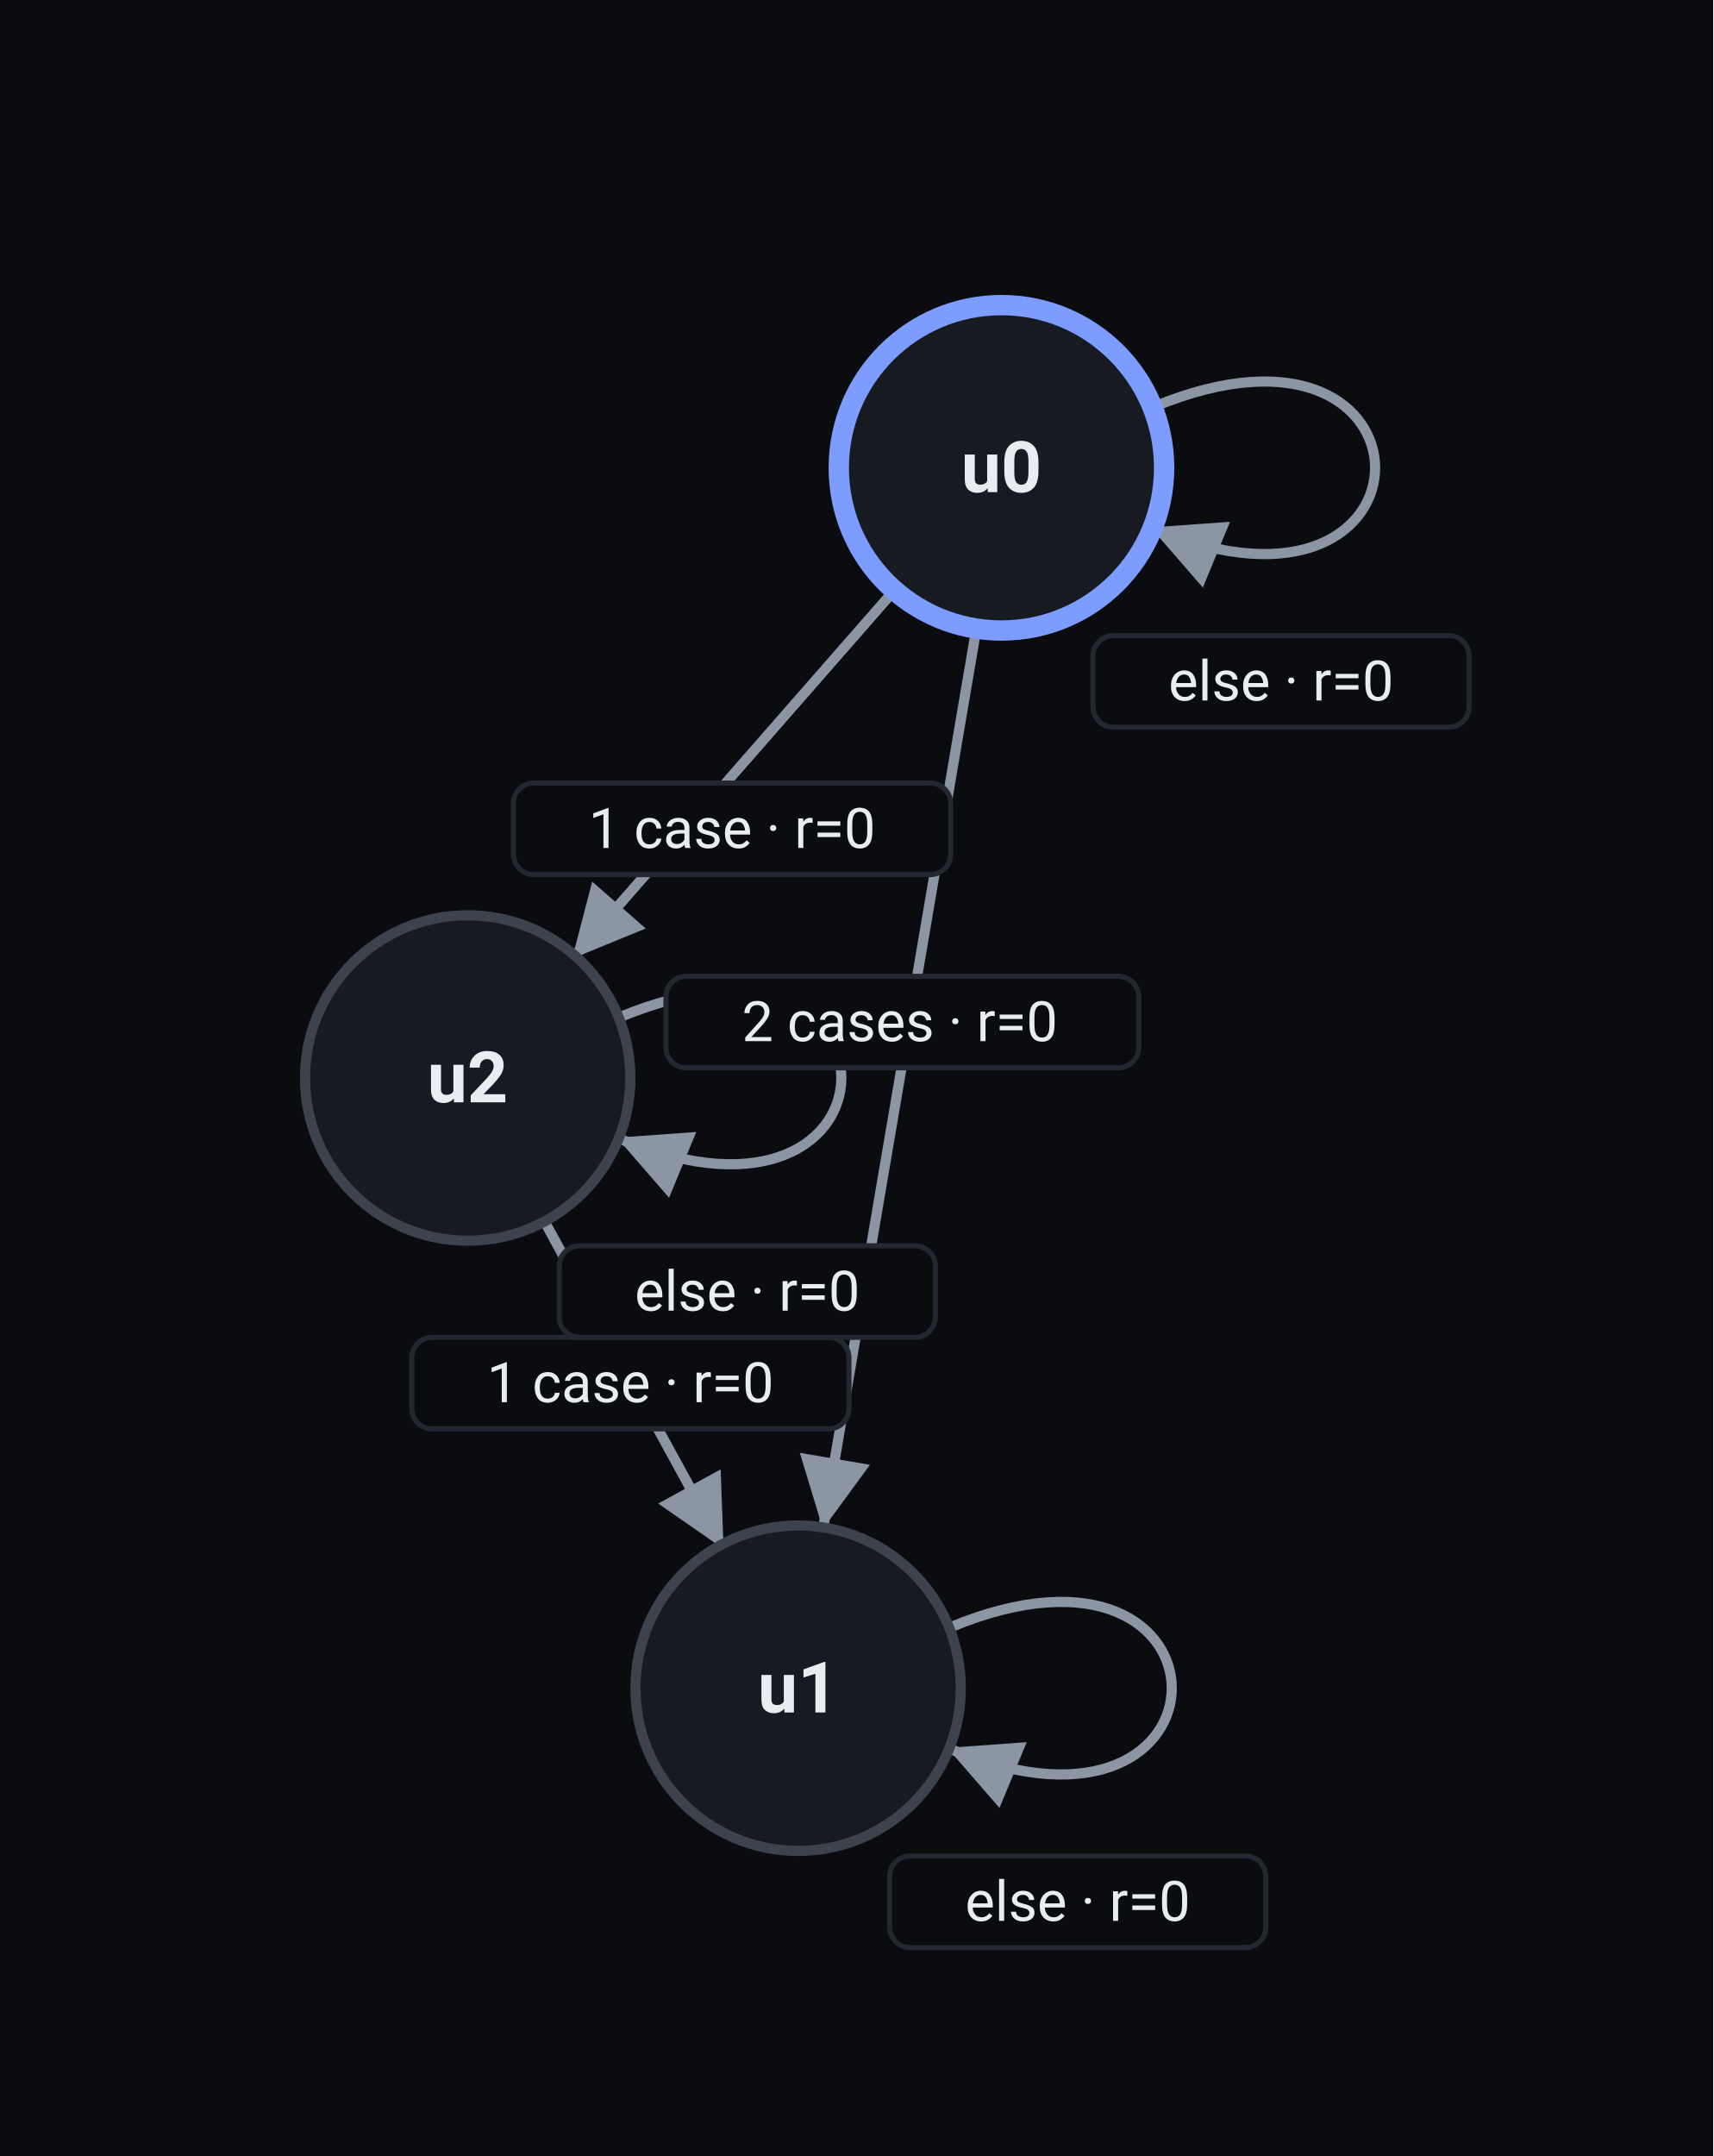
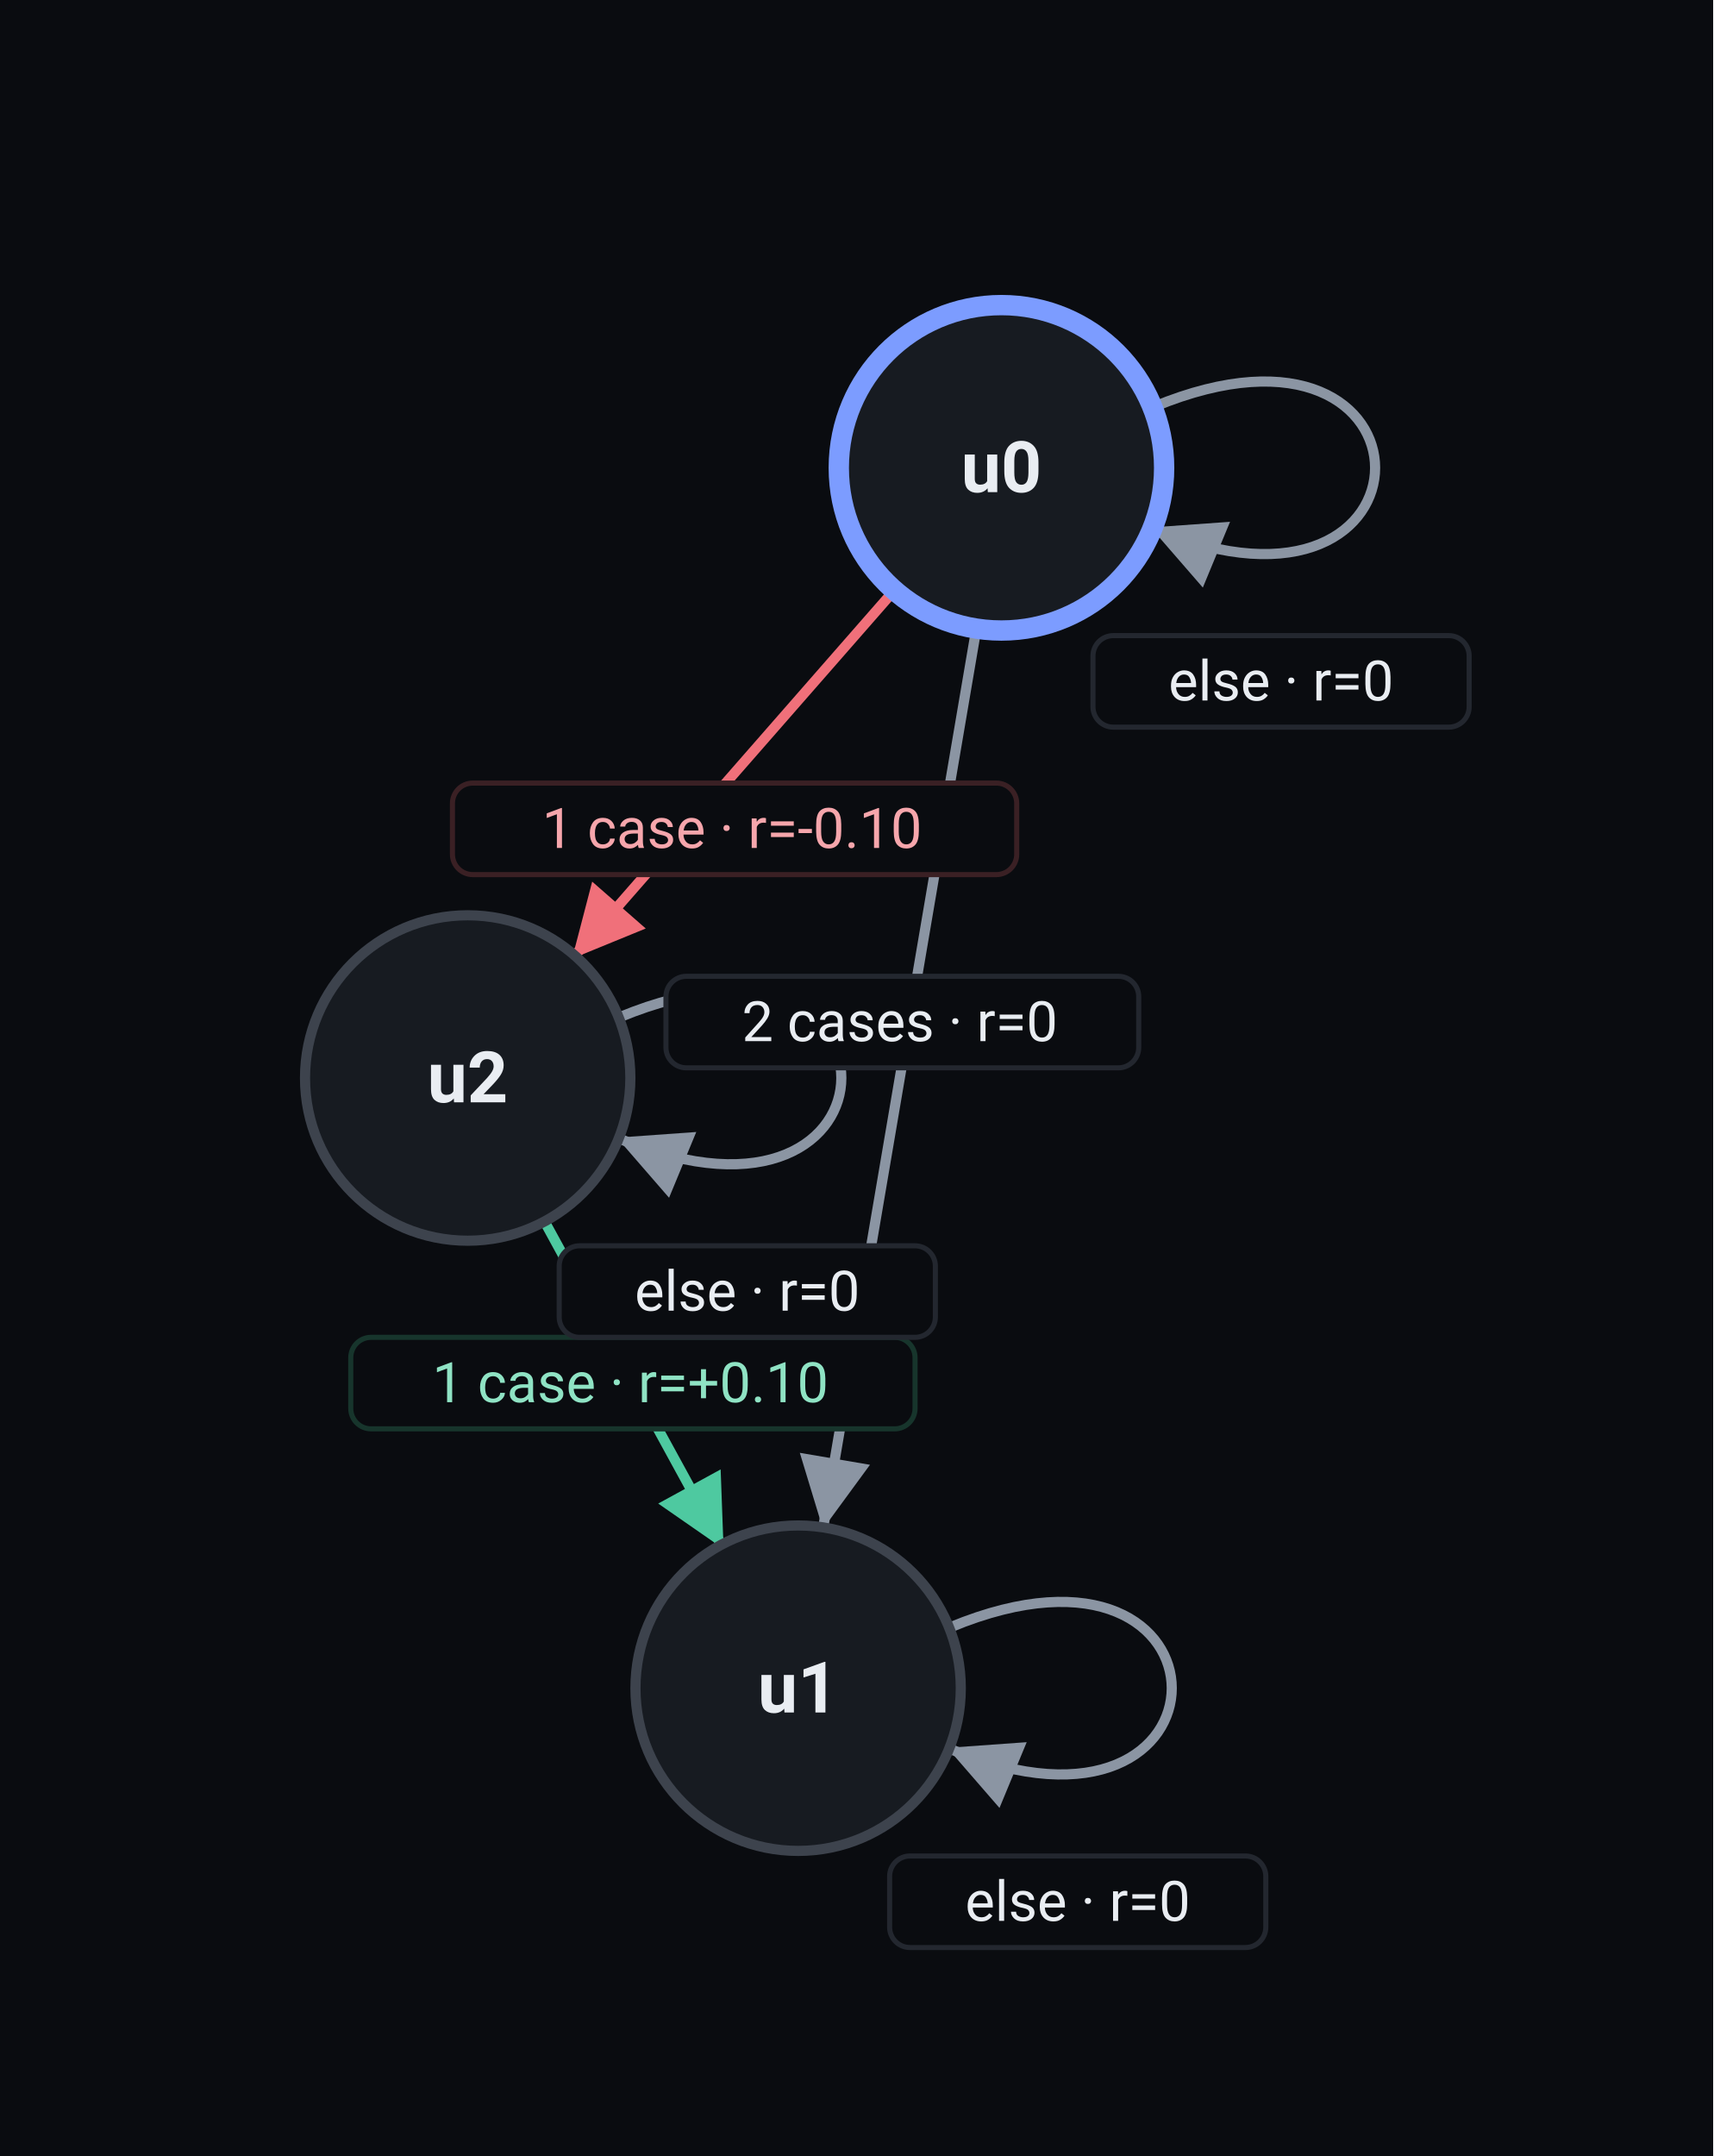
<svg xmlns="http://www.w3.org/2000/svg" width="337" height="424" viewBox="0 0 337 424" font-family="-apple-system, Segoe UI, Roboto, Helvetica, Arial, sans-serif">
  <defs>
    <marker id="arrow-positive" viewBox="0 0 10 10" refX="9.5" refY="5" markerWidth="7" markerHeight="7" orient="auto">
      <path d="M 0 0 L 10 5 L 0 10 z" fill="#4ec9a0" />
    </marker>
    <marker id="arrow-negative" viewBox="0 0 10 10" refX="9.5" refY="5" markerWidth="7" markerHeight="7" orient="auto">
      <path d="M 0 0 L 10 5 L 0 10 z" fill="#f0707a" />
    </marker>
    <marker id="arrow-zero" viewBox="0 0 10 10" refX="9.5" refY="5" markerWidth="7" markerHeight="7" orient="auto">
      <path d="M 0 0 L 10 5 L 0 10 z" fill="#8b95a3" />
    </marker>
  </defs>
  <rect width="100%" height="100%" fill="#0a0c10" />
  <g>
    <path d="M 192 124 L 162 300" fill="none" stroke="#8b95a3" stroke-width="2" marker-end="url(#arrow-zero)" />
  </g>
  <g>
-     <path d="M 176 116 L 113 188" fill="none" stroke="#8b95a3" stroke-width="2" marker-end="url(#arrow-zero)" />
+     <path d="M 176 116 L 113 188" fill="none" stroke="#f0707a" stroke-width="2" marker-end="url(#arrow-negative)" />
  </g>
  <g>
-     <path d="M 107 240 L 142 304" fill="none" stroke="#8b95a3" stroke-width="2" marker-end="url(#arrow-zero)" />
+     <path d="M 107 240 L 142 304" fill="none" stroke="#4ec9a0" stroke-width="2" marker-end="url(#arrow-positive)" />
  </g>
  <g>
    <path d="M 227 80 C 285 56 285 128 227 104" fill="none" stroke="#8b95a3" stroke-width="2" marker-end="url(#arrow-zero)" />
  </g>
  <g>
    <path d="M 187 320 C 245 296 245 368 187 344" fill="none" stroke="#8b95a3" stroke-width="2" marker-end="url(#arrow-zero)" />
  </g>
  <g>
    <path d="M 122 200 C 180 176 180 248 122 224" fill="none" stroke="#8b95a3" stroke-width="2" marker-end="url(#arrow-zero)" />
  </g>
  <g>
    <circle cx="197" cy="92" r="32" fill="#171b21" stroke="#7c9cff" stroke-width="4" />
    <text x="197" y="92" fill="#e9edf2" font-size="14px" font-weight="600" text-anchor="middle" dominant-baseline="central">u0</text>
  </g>
  <g>
    <circle cx="157" cy="332" r="32" fill="#171b21" stroke="#3d434d" stroke-width="2" />
    <text x="157" y="332" fill="#e9edf2" font-size="14px" font-weight="600" text-anchor="middle" dominant-baseline="central">u1</text>
  </g>
  <g>
    <circle cx="92" cy="212" r="32" fill="#171b21" stroke="#3d434d" stroke-width="2" />
    <text x="92" y="212" fill="#e9edf2" font-size="14px" font-weight="600" text-anchor="middle" dominant-baseline="central">u2</text>
  </g>
  <rect x="131" y="192" width="93" height="18" rx="4" fill="#0a0c10" stroke="#23272f" stroke-width="1" />
  <text x="177" y="201" fill="#e9edf2" font-size="11" text-anchor="middle" dominant-baseline="central">2 cases · r=0</text>
-   <rect x="101" y="154" width="86" height="18" rx="4" fill="#0a0c10" stroke="#23272f" stroke-width="1" />
-   <text x="144" y="163" fill="#e9edf2" font-size="11" text-anchor="middle" dominant-baseline="central">1 case · r=0</text>
-   <rect x="81" y="263" width="86" height="18" rx="4" fill="#0a0c10" stroke="#23272f" stroke-width="1" />
-   <text x="124" y="272" fill="#e9edf2" font-size="11" text-anchor="middle" dominant-baseline="central">1 case · r=0</text>
+   <rect x="89" y="154" width="111" height="18" rx="4" fill="#0a0c10" stroke="#3a2024" stroke-width="1" />
+   <text x="144" y="163" fill="#f6a6ac" font-size="11" text-anchor="middle" dominant-baseline="central">1 case · r=-0.10</text>
+   <rect x="69" y="263" width="111" height="18" rx="4" fill="#0a0c10" stroke="#17352c" stroke-width="1" />
+   <text x="124" y="272" fill="#8fe3c4" font-size="11" text-anchor="middle" dominant-baseline="central">1 case · r=+0.10</text>
  <rect x="215" y="125" width="74" height="18" rx="4" fill="#0a0c10" stroke="#23272f" stroke-width="1" />
  <text x="252" y="134" fill="#e9edf2" font-size="11" text-anchor="middle" dominant-baseline="central">else · r=0</text>
  <rect x="175" y="365" width="74" height="18" rx="4" fill="#0a0c10" stroke="#23272f" stroke-width="1" />
  <text x="212" y="374" fill="#e9edf2" font-size="11" text-anchor="middle" dominant-baseline="central">else · r=0</text>
  <rect x="110" y="245" width="74" height="18" rx="4" fill="#0a0c10" stroke="#23272f" stroke-width="1" />
  <text x="147" y="254" fill="#e9edf2" font-size="11" text-anchor="middle" dominant-baseline="central">else · r=0</text>
</svg>
